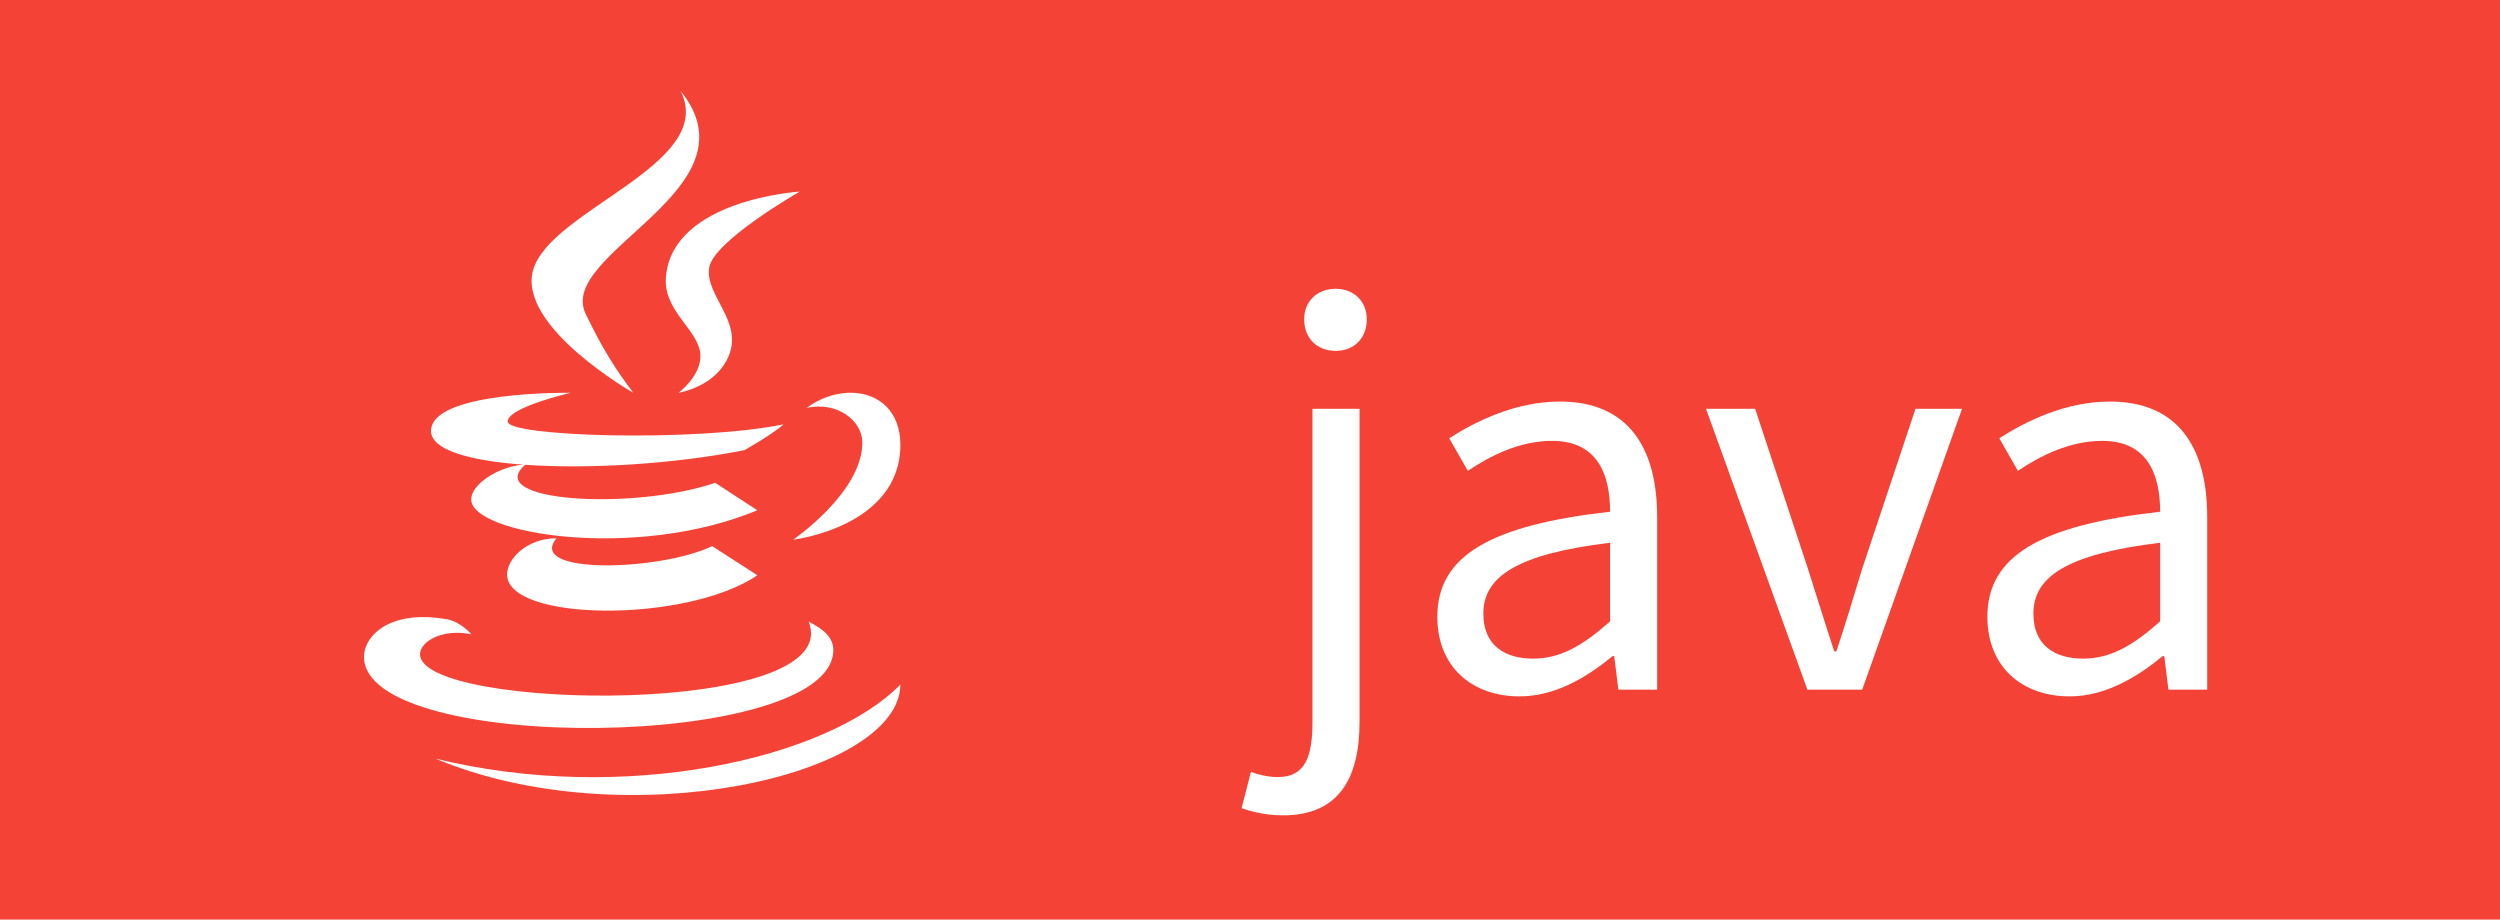
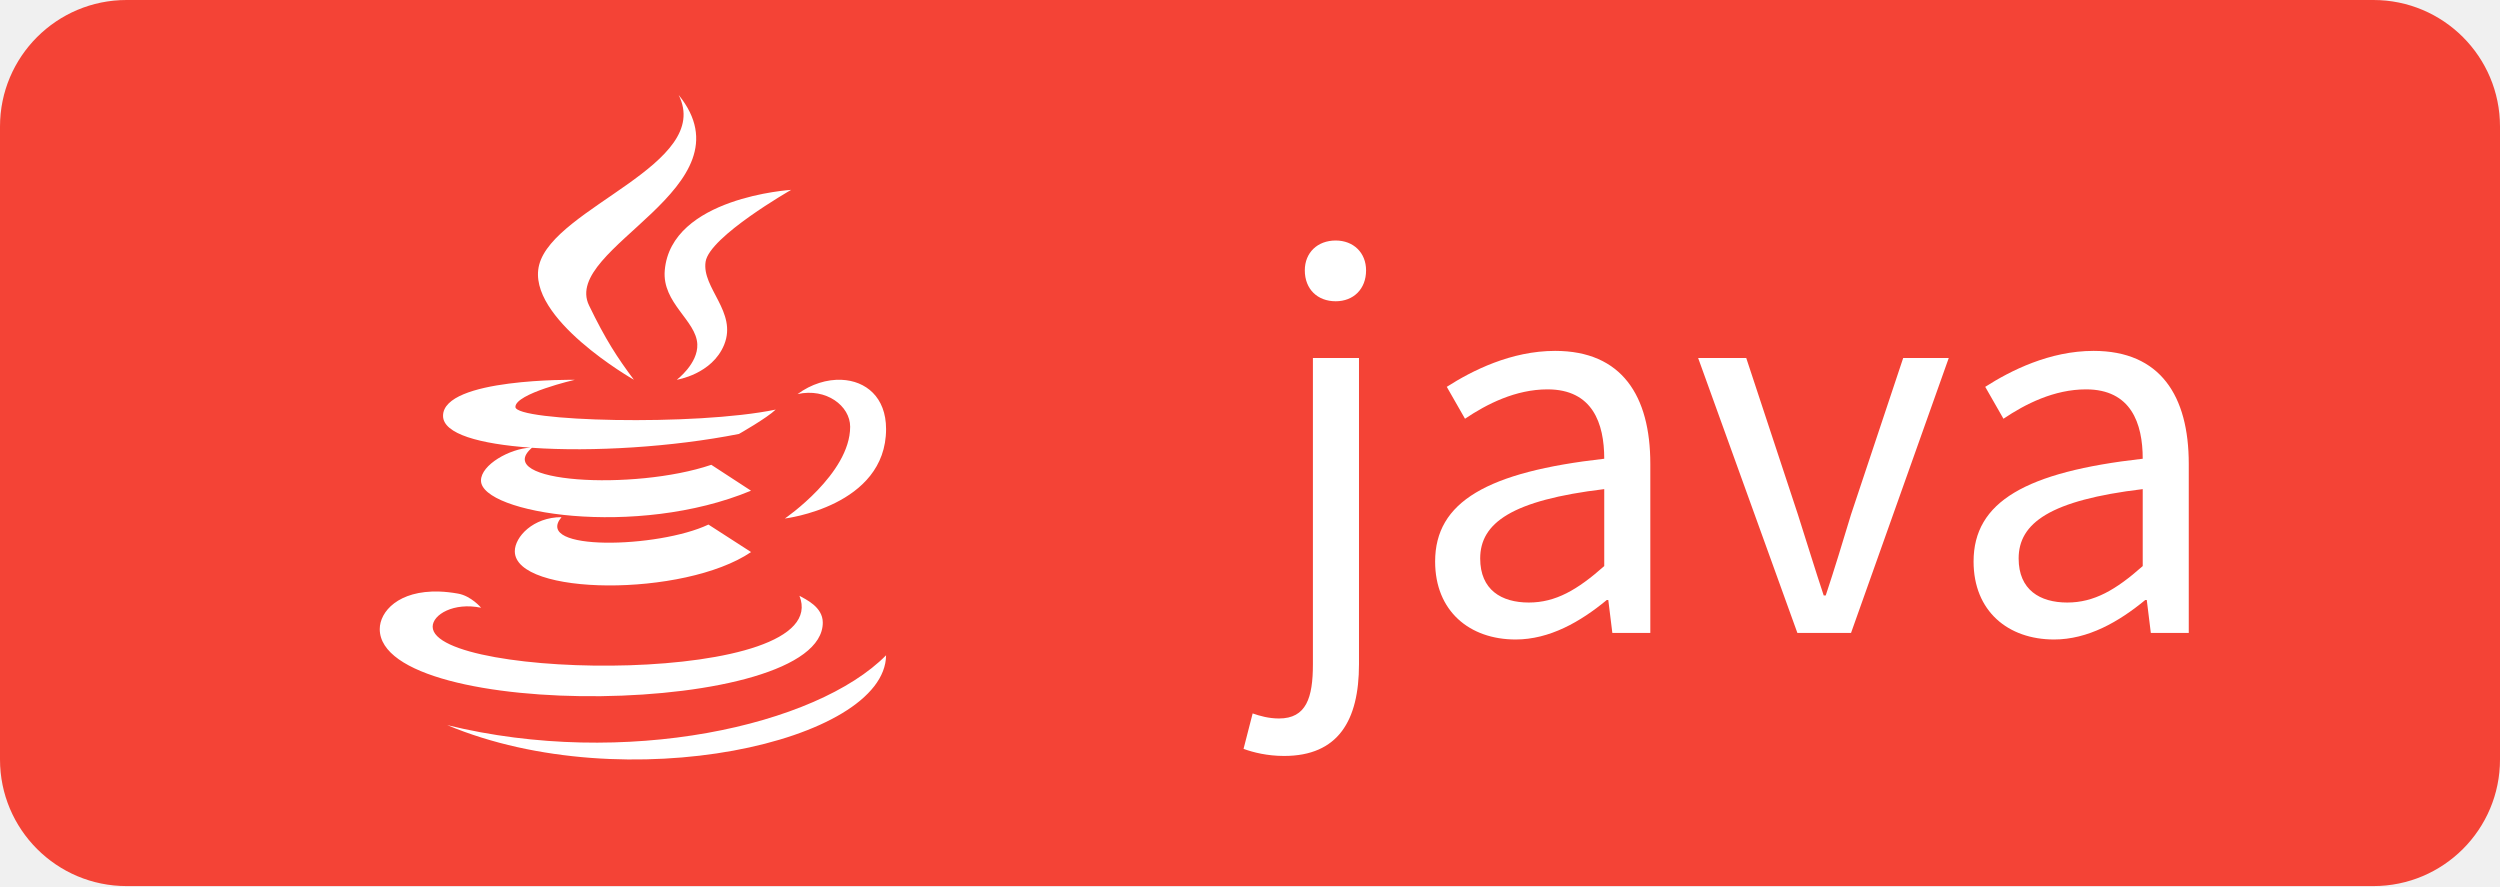
- <svg xmlns="http://www.w3.org/2000/svg" width="87" height="32" viewBox="0 0 87 32" fill="none">
-   <rect width="87" height="32" fill="#F44336" />
-   <path d="M23.686 3.167C24.97 5.725 19.09 7.303 18.543 9.433C18.043 11.391 22.033 13.667 22.037 13.667C21.43 12.857 20.991 12.187 20.382 10.925C19.353 8.793 26.462 6.593 23.686 3.167ZM27.833 6.667C27.833 6.667 23.4 6.936 23.174 9.638C23.073 10.841 24.338 11.483 24.374 12.359C24.405 13.073 23.618 13.667 23.618 13.667C23.618 13.667 24.918 13.468 25.363 12.377C25.857 11.167 24.532 10.284 24.68 9.315C24.821 8.388 27.833 6.667 27.833 6.667ZM19.858 13.669C19.858 13.669 15 13.599 15 14.998C15 15.665 16.354 16.035 18.224 16.171C17.466 16.204 16.399 16.8 16.399 17.383C16.399 18.59 22.12 19.519 26.355 17.757L24.889 16.802C22.031 17.772 16.778 17.465 18.277 16.175C20.503 16.33 23.456 16.15 25.908 15.665C25.908 15.665 26.941 15.081 27.264 14.767C24.285 15.383 17.668 15.205 17.668 14.669C17.668 14.176 19.858 13.669 19.858 13.669ZM29.693 13.669C29.159 13.646 28.574 13.823 28.07 14.195C29.122 13.96 30.009 14.629 30.009 15.401C30.009 17.137 27.601 18.782 27.601 18.782C27.601 18.782 31.333 18.338 31.333 15.483C31.333 14.304 30.583 13.708 29.693 13.669ZM19.368 18.732C18.323 18.732 17.646 19.458 17.646 19.99C17.646 21.636 23.884 21.694 26.357 20.02L24.785 19.006C22.938 19.882 18.301 20.002 19.368 18.732ZM14.859 21.476C13.355 21.427 12.667 22.216 12.667 22.859C12.667 26.279 29 26.114 29 22.619C29 22.038 28.367 21.762 28.139 21.631C29.472 24.972 14.617 24.743 14.617 22.77C14.617 22.321 15.403 21.864 16.404 22.073C16.404 22.073 16.038 21.637 15.554 21.551C15.305 21.507 15.074 21.483 14.859 21.476ZM31.333 23.825C28.766 26.425 21.698 28.004 15.155 26.4C21.728 29.154 31.302 27.016 31.333 23.825Z" fill="white" />
-   <path d="M44.648 28.374C46.574 28.374 47.312 27.114 47.312 25.116V14.226H45.674V25.116C45.674 26.304 45.44 27.042 44.468 27.042C44.108 27.042 43.784 26.952 43.532 26.862L43.208 28.122C43.55 28.248 44.054 28.374 44.648 28.374ZM46.484 12.21C47.114 12.21 47.564 11.778 47.564 11.112C47.564 10.482 47.114 10.05 46.484 10.05C45.836 10.05 45.386 10.482 45.386 11.112C45.386 11.778 45.836 12.21 46.484 12.21ZM52.881 24.234C54.087 24.234 55.185 23.604 56.121 22.83H56.175L56.319 24H57.669V17.988C57.669 15.576 56.661 13.974 54.285 13.974C52.719 13.974 51.333 14.676 50.433 15.252L51.081 16.386C51.855 15.864 52.881 15.342 54.015 15.342C55.617 15.342 56.031 16.548 56.031 17.808C51.873 18.276 50.019 19.338 50.019 21.462C50.019 23.226 51.243 24.234 52.881 24.234ZM53.349 22.92C52.377 22.92 51.621 22.47 51.621 21.354C51.621 20.094 52.737 19.284 56.031 18.888V21.624C55.077 22.47 54.303 22.92 53.349 22.92ZM62.897 24H64.805L68.279 14.226H66.659L64.805 19.788C64.517 20.742 64.211 21.75 63.905 22.668H63.833C63.527 21.75 63.221 20.742 62.915 19.788L61.079 14.226H59.369L62.897 24ZM72.023 24.234C73.229 24.234 74.327 23.604 75.263 22.83H75.317L75.461 24H76.811V17.988C76.811 15.576 75.803 13.974 73.427 13.974C71.861 13.974 70.475 14.676 69.575 15.252L70.223 16.386C70.997 15.864 72.023 15.342 73.157 15.342C74.759 15.342 75.173 16.548 75.173 17.808C71.015 18.276 69.161 19.338 69.161 21.462C69.161 23.226 70.385 24.234 72.023 24.234ZM72.491 22.92C71.519 22.92 70.763 22.47 70.763 21.354C70.763 20.094 71.879 19.284 75.173 18.888V21.624C74.219 22.47 73.445 22.92 72.491 22.92Z" fill="white" />
+ <svg xmlns="http://www.w3.org/2000/svg" width="79" height="28" viewBox="0 0 79 28" fill="none">
+   <rect width="79" height="28" rx="4" fill="#F44336" />
+   <path d="M21.445 3C22.545 5.193 17.506 6.545 17.037 8.371C16.608 10.049 20.028 12 20.031 12C19.511 11.306 19.135 10.731 18.613 9.65C17.731 7.822 23.824 5.937 21.445 3ZM25 6C25 6 21.2 6.231 21.006 8.547C20.92 9.578 22.004 10.128 22.035 10.879C22.061 11.491 21.387 12 21.387 12C21.387 12 22.501 11.829 22.883 10.895C23.306 9.858 22.17 9.101 22.297 8.27C22.418 7.476 25 6 25 6ZM18.164 12.002C18.164 12.002 14 11.942 14 13.141C14 13.713 15.16 14.03 16.764 14.146C16.113 14.175 15.199 14.686 15.199 15.185C15.199 16.22 20.102 17.016 23.732 15.506L22.477 14.688C20.026 15.519 15.524 15.256 16.809 14.15C18.716 14.283 21.248 14.128 23.35 13.713C23.35 13.713 24.235 13.212 24.512 12.943C21.959 13.471 16.287 13.318 16.287 12.859C16.287 12.436 18.164 12.002 18.164 12.002ZM26.594 12.002C26.136 11.982 25.635 12.134 25.203 12.453C26.104 12.251 26.865 12.824 26.865 13.486C26.865 14.974 24.801 16.385 24.801 16.385C24.801 16.385 28 16.004 28 13.557C28 12.546 27.357 12.035 26.594 12.002ZM17.744 16.342C16.848 16.342 16.268 16.964 16.268 17.42C16.268 18.831 21.614 18.88 23.734 17.445L22.387 16.576C20.804 17.327 16.829 17.43 17.744 16.342ZM13.879 18.693C12.59 18.652 12 19.328 12 19.879C12 22.811 26 22.669 26 19.674C26 19.176 25.458 18.939 25.262 18.826C26.405 21.69 13.672 21.494 13.672 19.803C13.672 19.418 14.345 19.026 15.203 19.205C15.203 19.205 14.89 18.832 14.475 18.758C14.262 18.72 14.063 18.699 13.879 18.693ZM28 20.707C25.799 22.936 19.741 24.289 14.133 22.914C19.767 25.275 27.973 23.442 28 20.707Z" fill="white" />
+   <path d="M40.576 23.888C42.288 23.888 42.944 22.768 42.944 20.992V11.312H41.488V20.992C41.488 22.048 41.28 22.704 40.416 22.704C40.096 22.704 39.808 22.624 39.584 22.544L39.296 23.664C39.6 23.776 40.048 23.888 40.576 23.888ZM42.208 9.52C42.768 9.52 43.168 9.136 43.168 8.544C43.168 7.984 42.768 7.6 42.208 7.6C41.632 7.6 41.232 7.984 41.232 8.544C41.232 9.136 41.632 9.52 42.208 9.52ZM47.894 20.208C48.966 20.208 49.942 19.648 50.774 18.96H50.822L50.95 20H52.15V14.656C52.15 12.512 51.254 11.088 49.142 11.088C47.75 11.088 46.518 11.712 45.718 12.224L46.294 13.232C46.982 12.768 47.894 12.304 48.902 12.304C50.326 12.304 50.694 13.376 50.694 14.496C46.998 14.912 45.35 15.856 45.35 17.744C45.35 19.312 46.438 20.208 47.894 20.208ZM48.31 19.04C47.446 19.04 46.774 18.64 46.774 17.648C46.774 16.528 47.766 15.808 50.694 15.456V17.888C49.846 18.64 49.158 19.04 48.31 19.04ZM56.797 20H58.493L61.581 11.312H60.141L58.493 16.256C58.237 17.104 57.965 18 57.693 18.816H57.629C57.357 18 57.085 17.104 56.813 16.256L55.181 11.312H53.661L56.797 20ZM64.909 20.208C65.981 20.208 66.957 19.648 67.79 18.96H67.838L67.966 20H69.165V14.656C69.165 12.512 68.269 11.088 66.157 11.088C64.766 11.088 63.533 11.712 62.733 12.224L63.309 13.232C63.998 12.768 64.909 12.304 65.918 12.304C67.341 12.304 67.71 13.376 67.71 14.496C64.013 14.912 62.365 15.856 62.365 17.744C62.365 19.312 63.453 20.208 64.909 20.208ZM65.326 19.04C64.462 19.04 63.789 18.64 63.789 17.648C63.789 16.528 64.781 15.808 67.71 15.456V17.888C66.862 18.64 66.174 19.04 65.326 19.04Z" fill="white" />
</svg>
